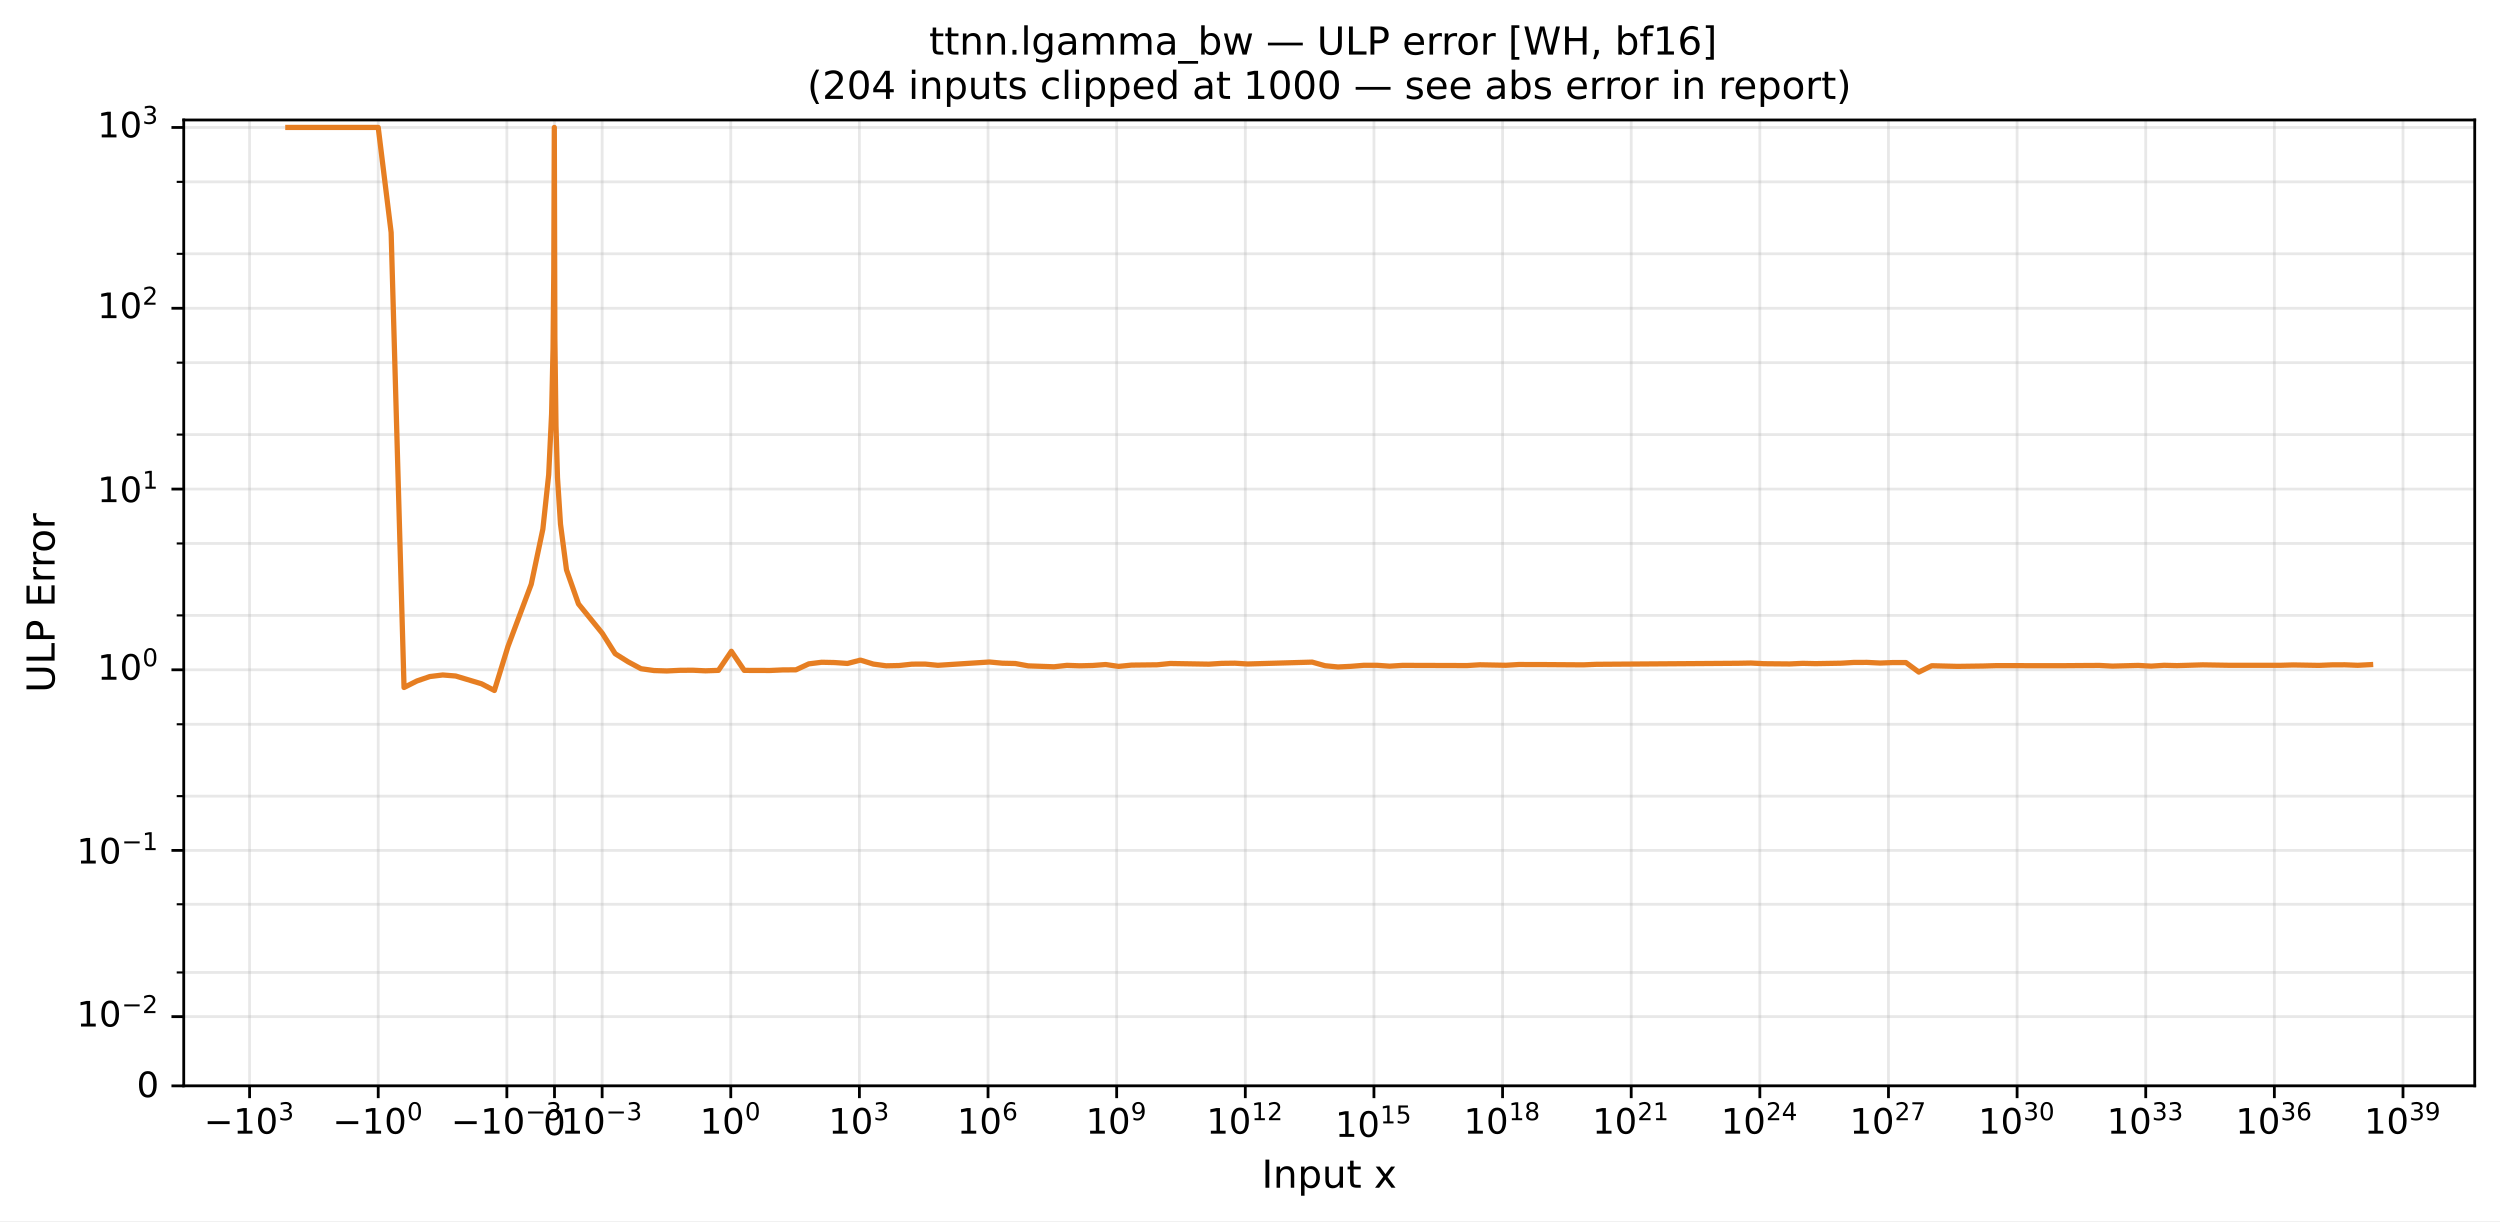
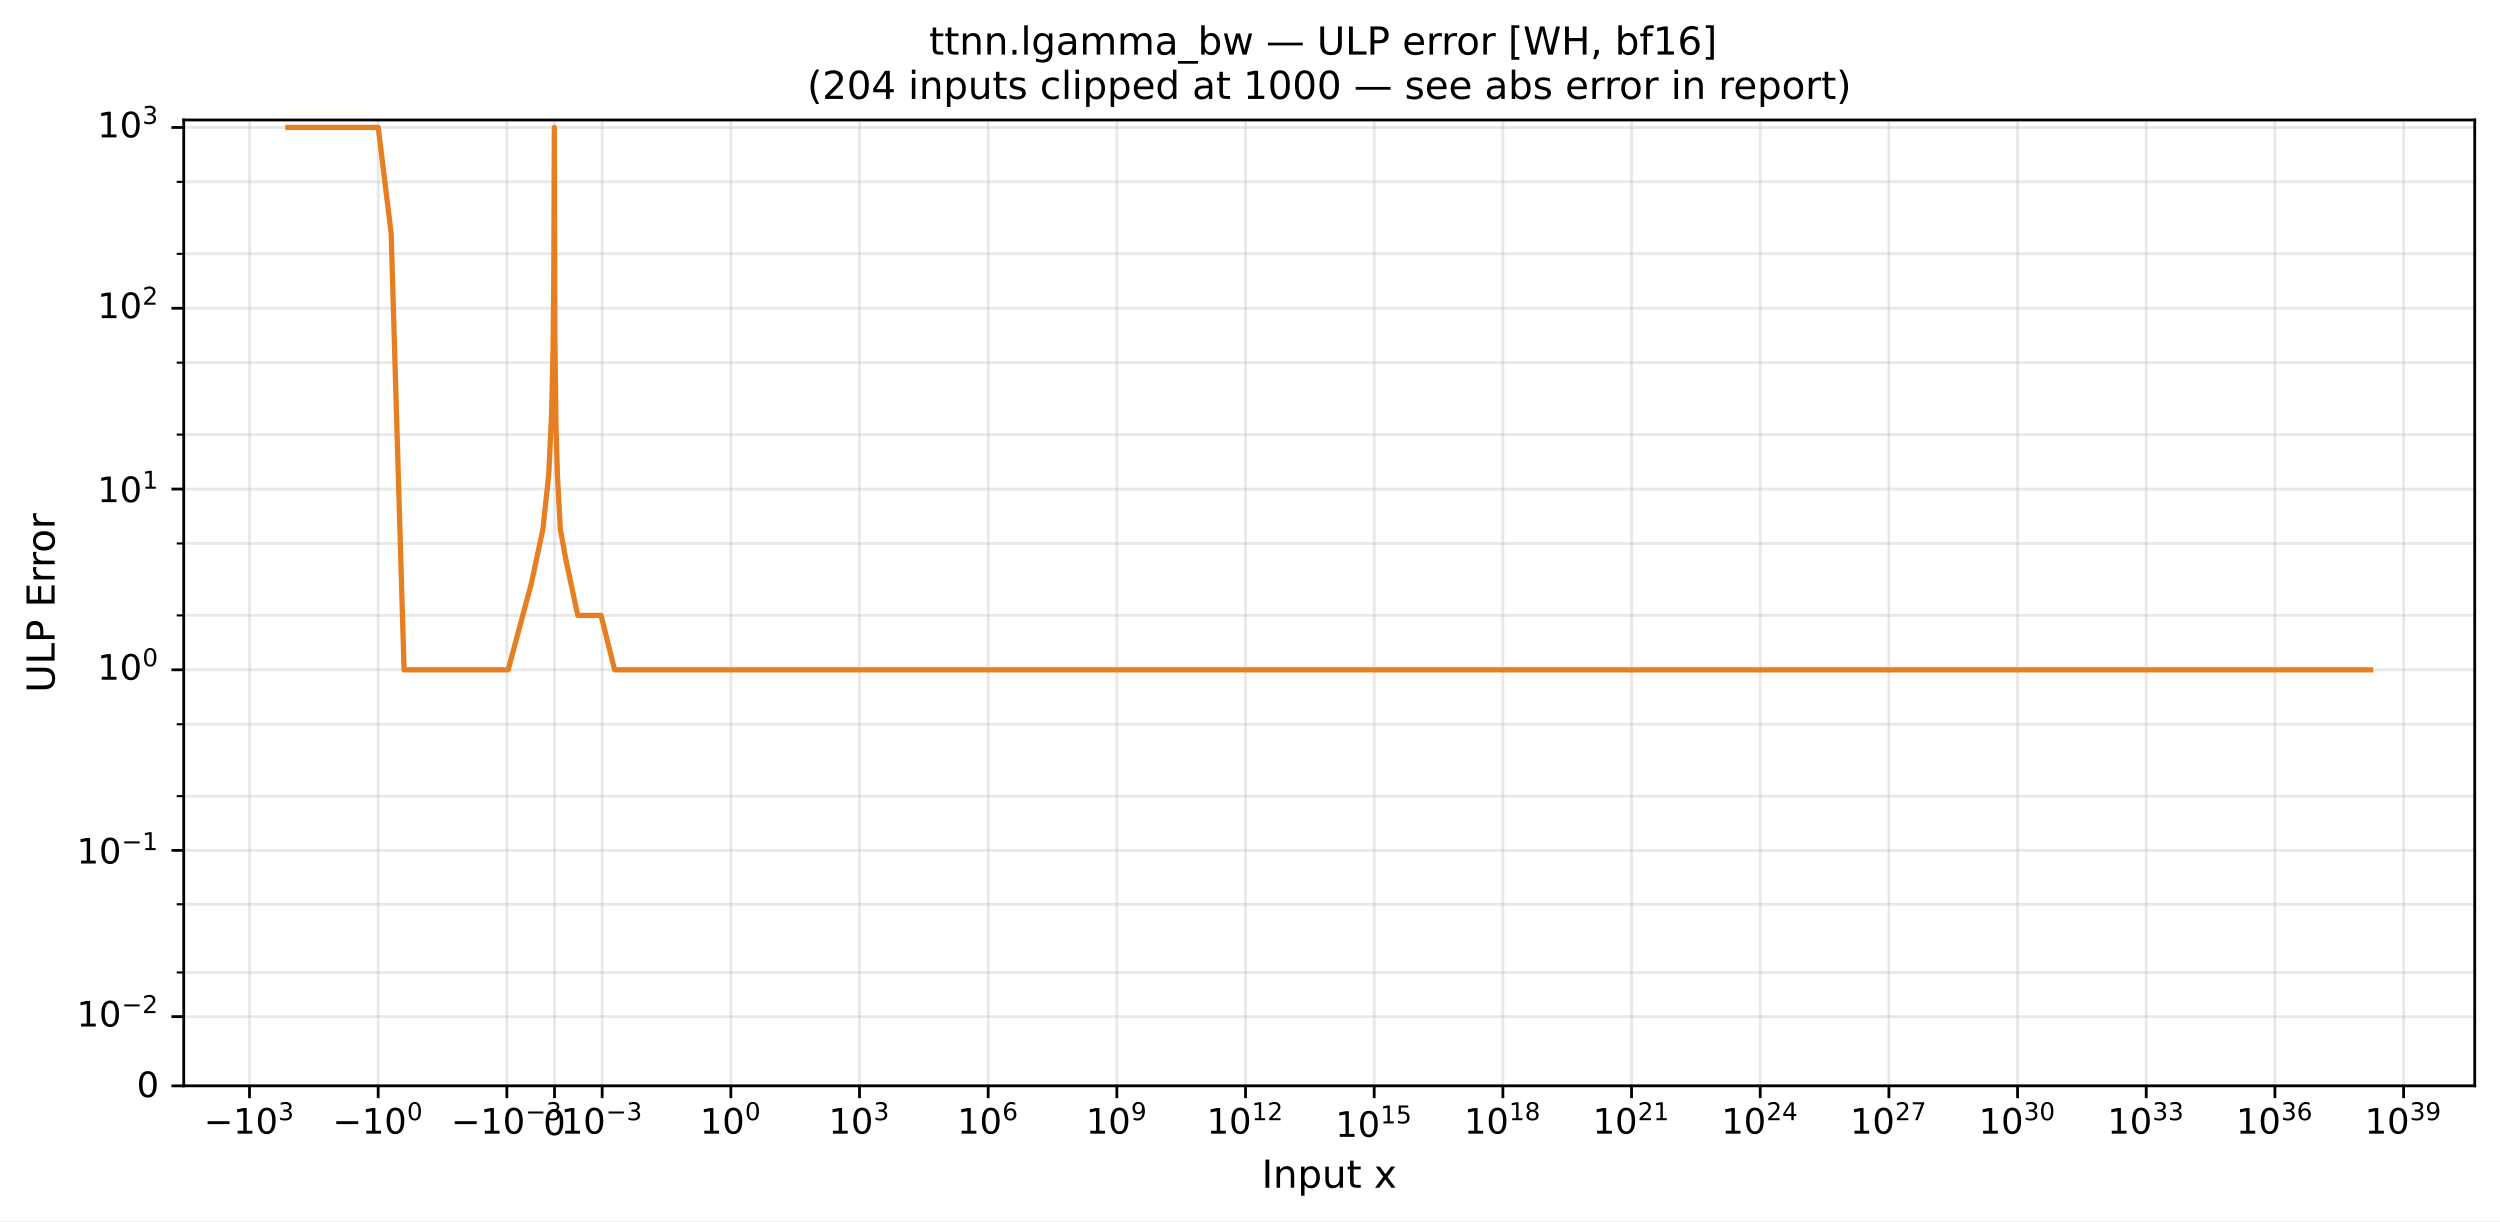
<svg xmlns="http://www.w3.org/2000/svg" xmlns:xlink="http://www.w3.org/1999/xlink" width="712.254pt" height="347.88pt" viewBox="0 0 712.254 347.88" version="1.1">
  <defs>
    <style type="text/css">*{stroke-linejoin: round; stroke-linecap: butt}</style>
  </defs>
  <g id="figure_1">
    <g id="patch_1">
      <path d="M 0 347.88  L 712.254 347.88  L 712.254 0  L 0 0  z " style="fill: #ffffff" />
    </g>
    <g id="axes_1">
      <g id="patch_2">
        <path d="M 52.346 309.356  L 705.054 309.356  L 705.054 34.182  L 52.346 34.182  z " style="fill: #ffffff" />
      </g>
      <g id="matplotlib.axis_1">
        <g id="xtick_1">
          <g id="line2d_1">
-             <path d="M 71.108 309.356  L 71.108 34.182  " clip-path="url(#pbfcfac53a4)" style="fill: none; stroke: #b0b0b0; stroke-opacity: 0.3; stroke-width: 0.8; stroke-linecap: square" />
+             <path d="M 71.084 309.356  L 71.084 34.182  " clip-path="url(#pbaf640722e)" style="fill: none; stroke: #b0b0b0; stroke-opacity: 0.3; stroke-width: 0.8; stroke-linecap: square" />
          </g>
          <g id="line2d_2">
            <defs>
-               <path id="m5d5d1474fe" d="M 0 0  L 0 3.5  " style="stroke: #000000; stroke-width: 0.8" />
+               <path id="m5ec69e4160" d="M 0 0  L 0 3.5  " style="stroke: #000000; stroke-width: 0.8" />
            </defs>
            <g>
-               <use xlink:href="#m5d5d1474fe" x="71.108" y="309.356" style="stroke: #000000; stroke-width: 0.8" />
+               <use xlink:href="#m5ec69e4160" x="71.084" y="309.356" style="stroke: #000000; stroke-width: 0.8" />
            </g>
          </g>
          <g id="text_1">
-             <g transform="translate(58.10824 323.954)">
+             <g transform="translate(58.08408 323.954)">
              <text>
                <tspan x="0" y="-0.977" style="font-size: 10px; font-family: 'DejaVu Sans'">−</tspan>
                <tspan x="8.379" y="-0.977" style="font-size: 10px; font-family: 'DejaVu Sans'">1</tspan>
                <tspan x="14.741" y="-0.977" style="font-size: 10px; font-family: 'DejaVu Sans'">0</tspan>
                <tspan x="21.199" y="-4.805" style="font-size: 7px; font-family: 'DejaVu Sans'">3</tspan>
              </text>
            </g>
          </g>
        </g>
        <g id="xtick_2">
          <g id="line2d_3">
-             <path d="M 107.756 309.356  L 107.756 34.182  " clip-path="url(#pbfcfac53a4)" style="fill: none; stroke: #b0b0b0; stroke-opacity: 0.3; stroke-width: 0.8; stroke-linecap: square" />
+             <path d="M 107.743 309.356  L 107.743 34.182  " clip-path="url(#pbaf640722e)" style="fill: none; stroke: #b0b0b0; stroke-opacity: 0.3; stroke-width: 0.8; stroke-linecap: square" />
          </g>
          <g id="line2d_4">
            <g>
-               <use xlink:href="#m5d5d1474fe" x="107.756" y="309.356" style="stroke: #000000; stroke-width: 0.8" />
+               <use xlink:href="#m5ec69e4160" x="107.743" y="309.356" style="stroke: #000000; stroke-width: 0.8" />
            </g>
          </g>
          <g id="text_2">
-             <g transform="translate(94.75597 323.954)">
+             <g transform="translate(94.74318 323.954)">
              <text>
                <tspan x="0" y="-0.977" style="font-size: 10px; font-family: 'DejaVu Sans'">−</tspan>
                <tspan x="8.379" y="-0.977" style="font-size: 10px; font-family: 'DejaVu Sans'">1</tspan>
                <tspan x="14.741" y="-0.977" style="font-size: 10px; font-family: 'DejaVu Sans'">0</tspan>
                <tspan x="21.199" y="-4.805" style="font-size: 7px; font-family: 'DejaVu Sans'">0</tspan>
              </text>
            </g>
          </g>
        </g>
        <g id="xtick_3">
          <g id="line2d_5">
-             <path d="M 144.404 309.356  L 144.404 34.182  " clip-path="url(#pbfcfac53a4)" style="fill: none; stroke: #b0b0b0; stroke-opacity: 0.3; stroke-width: 0.8; stroke-linecap: square" />
+             <path d="M 144.402 309.356  L 144.402 34.182  " clip-path="url(#pbaf640722e)" style="fill: none; stroke: #b0b0b0; stroke-opacity: 0.3; stroke-width: 0.8; stroke-linecap: square" />
          </g>
          <g id="line2d_6">
            <g>
-               <use xlink:href="#m5d5d1474fe" x="144.404" y="309.356" style="stroke: #000000; stroke-width: 0.8" />
+               <use xlink:href="#m5ec69e4160" x="144.402" y="309.356" style="stroke: #000000; stroke-width: 0.8" />
            </g>
          </g>
          <g id="text_3">
-             <g transform="translate(128.5037 323.954)">
+             <g transform="translate(128.5023 323.954)">
              <text>
                <tspan x="0" y="-0.977" style="font-size: 10px; font-family: 'DejaVu Sans'">−</tspan>
                <tspan x="8.379" y="-0.977" style="font-size: 10px; font-family: 'DejaVu Sans'">1</tspan>
                <tspan x="14.741" y="-0.977" style="font-size: 10px; font-family: 'DejaVu Sans'">0</tspan>
                <tspan x="21.199" y="-4.805" style="font-size: 7px; font-family: 'DejaVu Sans'">−</tspan>
                <tspan x="27.064" y="-4.805" style="font-size: 7px; font-family: 'DejaVu Sans'">3</tspan>
              </text>
            </g>
          </g>
        </g>
        <g id="xtick_4">
          <g id="line2d_7">
-             <path d="M 157.977 309.356  L 157.977 34.182  " clip-path="url(#pbfcfac53a4)" style="fill: none; stroke: #b0b0b0; stroke-opacity: 0.3; stroke-width: 0.8; stroke-linecap: square" />
+             <path d="M 157.98 309.356  L 157.98 34.182  " clip-path="url(#pbaf640722e)" style="fill: none; stroke: #b0b0b0; stroke-opacity: 0.3; stroke-width: 0.8; stroke-linecap: square" />
          </g>
          <g id="line2d_8">
            <g>
-               <use xlink:href="#m5d5d1474fe" x="157.977" y="309.356" style="stroke: #000000; stroke-width: 0.8" />
+               <use xlink:href="#m5ec69e4160" x="157.98" y="309.356" style="stroke: #000000; stroke-width: 0.8" />
            </g>
          </g>
          <g id="text_4">
-             <g transform="translate(154.7769 323.954)">
+             <g transform="translate(154.7797 323.954)">
              <text>
                <tspan x="0" y="-0.578" style="font-size: 10px; font-family: 'DejaVu Sans'">0</tspan>
              </text>
            </g>
          </g>
        </g>
        <g id="xtick_5">
          <g id="line2d_9">
-             <path d="M 171.55 309.356  L 171.55 34.182  " clip-path="url(#pbfcfac53a4)" style="fill: none; stroke: #b0b0b0; stroke-opacity: 0.3; stroke-width: 0.8; stroke-linecap: square" />
+             <path d="M 171.557 309.356  L 171.557 34.182  " clip-path="url(#pbaf640722e)" style="fill: none; stroke: #b0b0b0; stroke-opacity: 0.3; stroke-width: 0.8; stroke-linecap: square" />
          </g>
          <g id="line2d_10">
            <g>
-               <use xlink:href="#m5d5d1474fe" x="171.55" y="309.356" style="stroke: #000000; stroke-width: 0.8" />
+               <use xlink:href="#m5ec69e4160" x="171.557" y="309.356" style="stroke: #000000; stroke-width: 0.8" />
            </g>
          </g>
          <g id="text_5">
-             <g transform="translate(159.8002 323.954)">
+             <g transform="translate(159.8072 323.954)">
              <text>
                <tspan x="0" y="-0.977" style="font-size: 10px; font-family: 'DejaVu Sans'">1</tspan>
                <tspan x="6.362" y="-0.977" style="font-size: 10px; font-family: 'DejaVu Sans'">0</tspan>
                <tspan x="12.82" y="-4.805" style="font-size: 7px; font-family: 'DejaVu Sans'">−</tspan>
                <tspan x="18.686" y="-4.805" style="font-size: 7px; font-family: 'DejaVu Sans'">3</tspan>
              </text>
            </g>
          </g>
        </g>
        <g id="xtick_6">
          <g id="line2d_11">
-             <path d="M 208.198 309.356  L 208.198 34.182  " clip-path="url(#pbfcfac53a4)" style="fill: none; stroke: #b0b0b0; stroke-opacity: 0.3; stroke-width: 0.8; stroke-linecap: square" />
+             <path d="M 208.216 309.356  L 208.216 34.182  " clip-path="url(#pbaf640722e)" style="fill: none; stroke: #b0b0b0; stroke-opacity: 0.3; stroke-width: 0.8; stroke-linecap: square" />
          </g>
          <g id="line2d_12">
            <g>
-               <use xlink:href="#m5d5d1474fe" x="208.198" y="309.356" style="stroke: #000000; stroke-width: 0.8" />
+               <use xlink:href="#m5ec69e4160" x="208.216" y="309.356" style="stroke: #000000; stroke-width: 0.8" />
            </g>
          </g>
          <g id="text_6">
-             <g transform="translate(199.3979 323.954)">
+             <g transform="translate(199.4163 323.954)">
              <text>
                <tspan x="0" y="-0.977" style="font-size: 10px; font-family: 'DejaVu Sans'">1</tspan>
                <tspan x="6.362" y="-0.977" style="font-size: 10px; font-family: 'DejaVu Sans'">0</tspan>
                <tspan x="12.82" y="-4.805" style="font-size: 7px; font-family: 'DejaVu Sans'">0</tspan>
              </text>
            </g>
          </g>
        </g>
        <g id="xtick_7">
          <g id="line2d_13">
-             <path d="M 244.846 309.356  L 244.846 34.182  " clip-path="url(#pbfcfac53a4)" style="fill: none; stroke: #b0b0b0; stroke-opacity: 0.3; stroke-width: 0.8; stroke-linecap: square" />
+             <path d="M 244.875 309.356  L 244.875 34.182  " clip-path="url(#pbaf640722e)" style="fill: none; stroke: #b0b0b0; stroke-opacity: 0.3; stroke-width: 0.8; stroke-linecap: square" />
          </g>
          <g id="line2d_14">
            <g>
-               <use xlink:href="#m5d5d1474fe" x="244.846" y="309.356" style="stroke: #000000; stroke-width: 0.8" />
+               <use xlink:href="#m5ec69e4160" x="244.875" y="309.356" style="stroke: #000000; stroke-width: 0.8" />
            </g>
          </g>
          <g id="text_7">
-             <g transform="translate(236.0456 323.954)">
+             <g transform="translate(236.0754 323.954)">
              <text>
                <tspan x="0" y="-0.977" style="font-size: 10px; font-family: 'DejaVu Sans'">1</tspan>
                <tspan x="6.362" y="-0.977" style="font-size: 10px; font-family: 'DejaVu Sans'">0</tspan>
                <tspan x="12.82" y="-4.805" style="font-size: 7px; font-family: 'DejaVu Sans'">3</tspan>
              </text>
            </g>
          </g>
        </g>
        <g id="xtick_8">
          <g id="line2d_15">
-             <path d="M 281.493 309.356  L 281.493 34.182  " clip-path="url(#pbfcfac53a4)" style="fill: none; stroke: #b0b0b0; stroke-opacity: 0.3; stroke-width: 0.8; stroke-linecap: square" />
+             <path d="M 281.534 309.356  L 281.534 34.182  " clip-path="url(#pbaf640722e)" style="fill: none; stroke: #b0b0b0; stroke-opacity: 0.3; stroke-width: 0.8; stroke-linecap: square" />
          </g>
          <g id="line2d_16">
            <g>
-               <use xlink:href="#m5d5d1474fe" x="281.493" y="309.356" style="stroke: #000000; stroke-width: 0.8" />
+               <use xlink:href="#m5ec69e4160" x="281.534" y="309.356" style="stroke: #000000; stroke-width: 0.8" />
            </g>
          </g>
          <g id="text_8">
-             <g transform="translate(272.6934 323.954)">
+             <g transform="translate(272.7345 323.954)">
              <text>
                <tspan x="0" y="-0.977" style="font-size: 10px; font-family: 'DejaVu Sans'">1</tspan>
                <tspan x="6.362" y="-0.977" style="font-size: 10px; font-family: 'DejaVu Sans'">0</tspan>
                <tspan x="12.82" y="-4.805" style="font-size: 7px; font-family: 'DejaVu Sans'">6</tspan>
              </text>
            </g>
          </g>
        </g>
        <g id="xtick_9">
          <g id="line2d_17">
-             <path d="M 318.141 309.356  L 318.141 34.182  " clip-path="url(#pbfcfac53a4)" style="fill: none; stroke: #b0b0b0; stroke-opacity: 0.3; stroke-width: 0.8; stroke-linecap: square" />
+             <path d="M 318.194 309.356  L 318.194 34.182  " clip-path="url(#pbaf640722e)" style="fill: none; stroke: #b0b0b0; stroke-opacity: 0.3; stroke-width: 0.8; stroke-linecap: square" />
          </g>
          <g id="line2d_18">
            <g>
-               <use xlink:href="#m5d5d1474fe" x="318.141" y="309.356" style="stroke: #000000; stroke-width: 0.8" />
+               <use xlink:href="#m5ec69e4160" x="318.194" y="309.356" style="stroke: #000000; stroke-width: 0.8" />
            </g>
          </g>
          <g id="text_9">
-             <g transform="translate(309.3411 323.954)">
+             <g transform="translate(309.3936 323.954)">
              <text>
                <tspan x="0" y="-0.977" style="font-size: 10px; font-family: 'DejaVu Sans'">1</tspan>
                <tspan x="6.362" y="-0.977" style="font-size: 10px; font-family: 'DejaVu Sans'">0</tspan>
                <tspan x="12.82" y="-4.805" style="font-size: 7px; font-family: 'DejaVu Sans'">9</tspan>
              </text>
            </g>
          </g>
        </g>
        <g id="xtick_10">
          <g id="line2d_19">
-             <path d="M 354.789 309.356  L 354.789 34.182  " clip-path="url(#pbfcfac53a4)" style="fill: none; stroke: #b0b0b0; stroke-opacity: 0.3; stroke-width: 0.8; stroke-linecap: square" />
+             <path d="M 354.853 309.356  L 354.853 34.182  " clip-path="url(#pbaf640722e)" style="fill: none; stroke: #b0b0b0; stroke-opacity: 0.3; stroke-width: 0.8; stroke-linecap: square" />
          </g>
          <g id="line2d_20">
            <g>
-               <use xlink:href="#m5d5d1474fe" x="354.789" y="309.356" style="stroke: #000000; stroke-width: 0.8" />
+               <use xlink:href="#m5ec69e4160" x="354.853" y="309.356" style="stroke: #000000; stroke-width: 0.8" />
            </g>
          </g>
          <g id="text_10">
-             <g transform="translate(343.7388 323.954)">
+             <g transform="translate(343.8027 323.954)">
              <text>
                <tspan x="0" y="-0.977" style="font-size: 10px; font-family: 'DejaVu Sans'">1</tspan>
                <tspan x="6.362" y="-0.977" style="font-size: 10px; font-family: 'DejaVu Sans'">0</tspan>
                <tspan x="12.82" y="-4.805" style="font-size: 7px; font-family: 'DejaVu Sans'">1</tspan>
                <tspan x="17.274" y="-4.805" style="font-size: 7px; font-family: 'DejaVu Sans'">2</tspan>
              </text>
            </g>
          </g>
        </g>
        <g id="xtick_11">
          <g id="line2d_21">
-             <path d="M 391.437 309.356  L 391.437 34.182  " clip-path="url(#pbfcfac53a4)" style="fill: none; stroke: #b0b0b0; stroke-opacity: 0.3; stroke-width: 0.8; stroke-linecap: square" />
+             <path d="M 391.512 309.356  L 391.512 34.182  " clip-path="url(#pbaf640722e)" style="fill: none; stroke: #b0b0b0; stroke-opacity: 0.3; stroke-width: 0.8; stroke-linecap: square" />
          </g>
          <g id="line2d_22">
            <g>
-               <use xlink:href="#m5d5d1474fe" x="391.437" y="309.356" style="stroke: #000000; stroke-width: 0.8" />
+               <use xlink:href="#m5ec69e4160" x="391.512" y="309.356" style="stroke: #000000; stroke-width: 0.8" />
            </g>
          </g>
          <g id="text_11">
-             <g transform="translate(380.3866 323.954)">
+             <g transform="translate(380.4618 323.954)">
              <text>
                <tspan x="0" y="-0.064" style="font-size: 10px; font-family: 'DejaVu Sans'">1</tspan>
                <tspan x="6.362" y="-0.064" style="font-size: 10px; font-family: 'DejaVu Sans'">0</tspan>
                <tspan x="12.82" y="-3.892" style="font-size: 7px; font-family: 'DejaVu Sans'">1</tspan>
                <tspan x="17.274" y="-3.892" style="font-size: 7px; font-family: 'DejaVu Sans'">5</tspan>
              </text>
            </g>
          </g>
        </g>
        <g id="xtick_12">
          <g id="line2d_23">
-             <path d="M 428.084 309.356  L 428.084 34.182  " clip-path="url(#pbfcfac53a4)" style="fill: none; stroke: #b0b0b0; stroke-opacity: 0.3; stroke-width: 0.8; stroke-linecap: square" />
+             <path d="M 428.171 309.356  L 428.171 34.182  " clip-path="url(#pbaf640722e)" style="fill: none; stroke: #b0b0b0; stroke-opacity: 0.3; stroke-width: 0.8; stroke-linecap: square" />
          </g>
          <g id="line2d_24">
            <g>
-               <use xlink:href="#m5d5d1474fe" x="428.084" y="309.356" style="stroke: #000000; stroke-width: 0.8" />
+               <use xlink:href="#m5ec69e4160" x="428.171" y="309.356" style="stroke: #000000; stroke-width: 0.8" />
            </g>
          </g>
          <g id="text_12">
-             <g transform="translate(417.0343 323.954)">
+             <g transform="translate(417.1209 323.954)">
              <text>
                <tspan x="0" y="-0.977" style="font-size: 10px; font-family: 'DejaVu Sans'">1</tspan>
                <tspan x="6.362" y="-0.977" style="font-size: 10px; font-family: 'DejaVu Sans'">0</tspan>
                <tspan x="12.82" y="-4.805" style="font-size: 7px; font-family: 'DejaVu Sans'">1</tspan>
                <tspan x="17.274" y="-4.805" style="font-size: 7px; font-family: 'DejaVu Sans'">8</tspan>
              </text>
            </g>
          </g>
        </g>
        <g id="xtick_13">
          <g id="line2d_25">
-             <path d="M 464.732 309.356  L 464.732 34.182  " clip-path="url(#pbfcfac53a4)" style="fill: none; stroke: #b0b0b0; stroke-opacity: 0.3; stroke-width: 0.8; stroke-linecap: square" />
+             <path d="M 464.83 309.356  L 464.83 34.182  " clip-path="url(#pbaf640722e)" style="fill: none; stroke: #b0b0b0; stroke-opacity: 0.3; stroke-width: 0.8; stroke-linecap: square" />
          </g>
          <g id="line2d_26">
            <g>
-               <use xlink:href="#m5d5d1474fe" x="464.732" y="309.356" style="stroke: #000000; stroke-width: 0.8" />
+               <use xlink:href="#m5ec69e4160" x="464.83" y="309.356" style="stroke: #000000; stroke-width: 0.8" />
            </g>
          </g>
          <g id="text_13">
-             <g transform="translate(453.682 323.954)">
+             <g transform="translate(453.78 323.954)">
              <text>
                <tspan x="0" y="-0.977" style="font-size: 10px; font-family: 'DejaVu Sans'">1</tspan>
                <tspan x="6.362" y="-0.977" style="font-size: 10px; font-family: 'DejaVu Sans'">0</tspan>
                <tspan x="12.82" y="-4.805" style="font-size: 7px; font-family: 'DejaVu Sans'">2</tspan>
                <tspan x="17.274" y="-4.805" style="font-size: 7px; font-family: 'DejaVu Sans'">1</tspan>
              </text>
            </g>
          </g>
        </g>
        <g id="xtick_14">
          <g id="line2d_27">
-             <path d="M 501.38 309.356  L 501.38 34.182  " clip-path="url(#pbfcfac53a4)" style="fill: none; stroke: #b0b0b0; stroke-opacity: 0.3; stroke-width: 0.8; stroke-linecap: square" />
+             <path d="M 501.489 309.356  L 501.489 34.182  " clip-path="url(#pbaf640722e)" style="fill: none; stroke: #b0b0b0; stroke-opacity: 0.3; stroke-width: 0.8; stroke-linecap: square" />
          </g>
          <g id="line2d_28">
            <g>
-               <use xlink:href="#m5d5d1474fe" x="501.38" y="309.356" style="stroke: #000000; stroke-width: 0.8" />
+               <use xlink:href="#m5ec69e4160" x="501.489" y="309.356" style="stroke: #000000; stroke-width: 0.8" />
            </g>
          </g>
          <g id="text_14">
-             <g transform="translate(490.3298 323.954)">
+             <g transform="translate(490.4391 323.954)">
              <text>
                <tspan x="0" y="-0.977" style="font-size: 10px; font-family: 'DejaVu Sans'">1</tspan>
                <tspan x="6.362" y="-0.977" style="font-size: 10px; font-family: 'DejaVu Sans'">0</tspan>
                <tspan x="12.82" y="-4.805" style="font-size: 7px; font-family: 'DejaVu Sans'">2</tspan>
                <tspan x="17.274" y="-4.805" style="font-size: 7px; font-family: 'DejaVu Sans'">4</tspan>
              </text>
            </g>
          </g>
        </g>
        <g id="xtick_15">
          <g id="line2d_29">
-             <path d="M 538.028 309.356  L 538.028 34.182  " clip-path="url(#pbfcfac53a4)" style="fill: none; stroke: #b0b0b0; stroke-opacity: 0.3; stroke-width: 0.8; stroke-linecap: square" />
+             <path d="M 538.148 309.356  L 538.148 34.182  " clip-path="url(#pbaf640722e)" style="fill: none; stroke: #b0b0b0; stroke-opacity: 0.3; stroke-width: 0.8; stroke-linecap: square" />
          </g>
          <g id="line2d_30">
            <g>
-               <use xlink:href="#m5d5d1474fe" x="538.028" y="309.356" style="stroke: #000000; stroke-width: 0.8" />
+               <use xlink:href="#m5ec69e4160" x="538.148" y="309.356" style="stroke: #000000; stroke-width: 0.8" />
            </g>
          </g>
          <g id="text_15">
-             <g transform="translate(526.9775 323.954)">
+             <g transform="translate(527.0982 323.954)">
              <text>
                <tspan x="0" y="-0.977" style="font-size: 10px; font-family: 'DejaVu Sans'">1</tspan>
                <tspan x="6.362" y="-0.977" style="font-size: 10px; font-family: 'DejaVu Sans'">0</tspan>
                <tspan x="12.82" y="-4.805" style="font-size: 7px; font-family: 'DejaVu Sans'">2</tspan>
                <tspan x="17.274" y="-4.805" style="font-size: 7px; font-family: 'DejaVu Sans'">7</tspan>
              </text>
            </g>
          </g>
        </g>
        <g id="xtick_16">
          <g id="line2d_31">
-             <path d="M 574.675 309.356  L 574.675 34.182  " clip-path="url(#pbfcfac53a4)" style="fill: none; stroke: #b0b0b0; stroke-opacity: 0.3; stroke-width: 0.8; stroke-linecap: square" />
+             <path d="M 574.807 309.356  L 574.807 34.182  " clip-path="url(#pbaf640722e)" style="fill: none; stroke: #b0b0b0; stroke-opacity: 0.3; stroke-width: 0.8; stroke-linecap: square" />
          </g>
          <g id="line2d_32">
            <g>
-               <use xlink:href="#m5d5d1474fe" x="574.675" y="309.356" style="stroke: #000000; stroke-width: 0.8" />
+               <use xlink:href="#m5ec69e4160" x="574.807" y="309.356" style="stroke: #000000; stroke-width: 0.8" />
            </g>
          </g>
          <g id="text_16">
-             <g transform="translate(563.6252 323.954)">
+             <g transform="translate(563.7573 323.954)">
              <text>
                <tspan x="0" y="-0.977" style="font-size: 10px; font-family: 'DejaVu Sans'">1</tspan>
                <tspan x="6.362" y="-0.977" style="font-size: 10px; font-family: 'DejaVu Sans'">0</tspan>
                <tspan x="12.82" y="-4.805" style="font-size: 7px; font-family: 'DejaVu Sans'">3</tspan>
                <tspan x="17.274" y="-4.805" style="font-size: 7px; font-family: 'DejaVu Sans'">0</tspan>
              </text>
            </g>
          </g>
        </g>
        <g id="xtick_17">
          <g id="line2d_33">
-             <path d="M 611.323 309.356  L 611.323 34.182  " clip-path="url(#pbfcfac53a4)" style="fill: none; stroke: #b0b0b0; stroke-opacity: 0.3; stroke-width: 0.8; stroke-linecap: square" />
+             <path d="M 611.466 309.356  L 611.466 34.182  " clip-path="url(#pbaf640722e)" style="fill: none; stroke: #b0b0b0; stroke-opacity: 0.3; stroke-width: 0.8; stroke-linecap: square" />
          </g>
          <g id="line2d_34">
            <g>
-               <use xlink:href="#m5d5d1474fe" x="611.323" y="309.356" style="stroke: #000000; stroke-width: 0.8" />
+               <use xlink:href="#m5ec69e4160" x="611.466" y="309.356" style="stroke: #000000; stroke-width: 0.8" />
            </g>
          </g>
          <g id="text_17">
-             <g transform="translate(600.273 323.954)">
+             <g transform="translate(600.4164 323.954)">
              <text>
                <tspan x="0" y="-0.977" style="font-size: 10px; font-family: 'DejaVu Sans'">1</tspan>
                <tspan x="6.362" y="-0.977" style="font-size: 10px; font-family: 'DejaVu Sans'">0</tspan>
                <tspan x="12.82" y="-4.805" style="font-size: 7px; font-family: 'DejaVu Sans'">3</tspan>
                <tspan x="17.274" y="-4.805" style="font-size: 7px; font-family: 'DejaVu Sans'">3</tspan>
              </text>
            </g>
          </g>
        </g>
        <g id="xtick_18">
          <g id="line2d_35">
-             <path d="M 647.971 309.356  L 647.971 34.182  " clip-path="url(#pbfcfac53a4)" style="fill: none; stroke: #b0b0b0; stroke-opacity: 0.3; stroke-width: 0.8; stroke-linecap: square" />
+             <path d="M 648.126 309.356  L 648.126 34.182  " clip-path="url(#pbaf640722e)" style="fill: none; stroke: #b0b0b0; stroke-opacity: 0.3; stroke-width: 0.8; stroke-linecap: square" />
          </g>
          <g id="line2d_36">
            <g>
-               <use xlink:href="#m5d5d1474fe" x="647.971" y="309.356" style="stroke: #000000; stroke-width: 0.8" />
+               <use xlink:href="#m5ec69e4160" x="648.126" y="309.356" style="stroke: #000000; stroke-width: 0.8" />
            </g>
          </g>
          <g id="text_18">
-             <g transform="translate(636.9207 323.954)">
+             <g transform="translate(637.0755 323.954)">
              <text>
                <tspan x="0" y="-0.977" style="font-size: 10px; font-family: 'DejaVu Sans'">1</tspan>
                <tspan x="6.362" y="-0.977" style="font-size: 10px; font-family: 'DejaVu Sans'">0</tspan>
                <tspan x="12.82" y="-4.805" style="font-size: 7px; font-family: 'DejaVu Sans'">3</tspan>
                <tspan x="17.274" y="-4.805" style="font-size: 7px; font-family: 'DejaVu Sans'">6</tspan>
              </text>
            </g>
          </g>
        </g>
        <g id="xtick_19">
          <g id="line2d_37">
-             <path d="M 684.618 309.356  L 684.618 34.182  " clip-path="url(#pbfcfac53a4)" style="fill: none; stroke: #b0b0b0; stroke-opacity: 0.3; stroke-width: 0.8; stroke-linecap: square" />
+             <path d="M 684.785 309.356  L 684.785 34.182  " clip-path="url(#pbaf640722e)" style="fill: none; stroke: #b0b0b0; stroke-opacity: 0.3; stroke-width: 0.8; stroke-linecap: square" />
          </g>
          <g id="line2d_38">
            <g>
-               <use xlink:href="#m5d5d1474fe" x="684.618" y="309.356" style="stroke: #000000; stroke-width: 0.8" />
+               <use xlink:href="#m5ec69e4160" x="684.785" y="309.356" style="stroke: #000000; stroke-width: 0.8" />
            </g>
          </g>
          <g id="text_19">
-             <g transform="translate(673.5685 323.954)">
+             <g transform="translate(673.7346 323.954)">
              <text>
                <tspan x="0" y="-0.977" style="font-size: 10px; font-family: 'DejaVu Sans'">1</tspan>
                <tspan x="6.362" y="-0.977" style="font-size: 10px; font-family: 'DejaVu Sans'">0</tspan>
                <tspan x="12.82" y="-4.805" style="font-size: 7px; font-family: 'DejaVu Sans'">3</tspan>
                <tspan x="17.274" y="-4.805" style="font-size: 7px; font-family: 'DejaVu Sans'">9</tspan>
              </text>
            </g>
          </g>
        </g>
        <g id="text_20">
          <text style="font-size: 11px; font-family: 'DejaVu Sans', 'Bitstream Vera Sans', 'Computer Modern Sans Serif', 'Lucida Grande', 'Verdana', 'Geneva', 'Lucid', 'Arial', 'Helvetica', 'Avant Garde', sans-serif; text-anchor: middle" x="378.7" y="338.392" transform="rotate(-0 378.6999 338.392)">Input x</text>
        </g>
      </g>
      <g id="matplotlib.axis_2">
        <g id="ytick_1">
          <g id="line2d_39">
-             <path d="M 52.346 309.356  L 705.054 309.356  " clip-path="url(#pbfcfac53a4)" style="fill: none; stroke: #b0b0b0; stroke-opacity: 0.3; stroke-width: 0.8; stroke-linecap: square" />
+             <path d="M 52.346 309.356  L 705.054 309.356  " clip-path="url(#pbaf640722e)" style="fill: none; stroke: #b0b0b0; stroke-opacity: 0.3; stroke-width: 0.8; stroke-linecap: square" />
          </g>
          <g id="line2d_40">
            <defs>
-               <path id="me0bb4e57aa" d="M 0 0  L -3.5 0  " style="stroke: #000000; stroke-width: 0.8" />
+               <path id="md9b10d0b95" d="M 0 0  L -3.5 0  " style="stroke: #000000; stroke-width: 0.8" />
            </defs>
            <g>
-               <use xlink:href="#me0bb4e57aa" x="52.346" y="309.356" style="stroke: #000000; stroke-width: 0.8" />
+               <use xlink:href="#md9b10d0b95" x="52.346" y="309.356" style="stroke: #000000; stroke-width: 0.8" />
            </g>
          </g>
          <g id="text_21">
            <g transform="translate(38.94594 313.1548)">
              <text>
                <tspan x="0" y="-0.578" style="font-size: 10px; font-family: 'DejaVu Sans'">0</tspan>
              </text>
            </g>
          </g>
        </g>
        <g id="ytick_2">
          <g id="line2d_41">
-             <path d="M 52.346 289.64  L 705.054 289.64  " clip-path="url(#pbfcfac53a4)" style="fill: none; stroke: #b0b0b0; stroke-opacity: 0.3; stroke-width: 0.8; stroke-linecap: square" />
+             <path d="M 52.346 289.64  L 705.054 289.64  " clip-path="url(#pbaf640722e)" style="fill: none; stroke: #b0b0b0; stroke-opacity: 0.3; stroke-width: 0.8; stroke-linecap: square" />
          </g>
          <g id="line2d_42">
            <g>
-               <use xlink:href="#me0bb4e57aa" x="52.346" y="289.64" style="stroke: #000000; stroke-width: 0.8" />
+               <use xlink:href="#md9b10d0b95" x="52.346" y="289.64" style="stroke: #000000; stroke-width: 0.8" />
            </g>
          </g>
          <g id="text_22">
            <g transform="translate(21.84594 293.439)">
              <text>
                <tspan x="0" y="-0.977" style="font-size: 10px; font-family: 'DejaVu Sans'">1</tspan>
                <tspan x="6.362" y="-0.977" style="font-size: 10px; font-family: 'DejaVu Sans'">0</tspan>
                <tspan x="12.82" y="-4.805" style="font-size: 7px; font-family: 'DejaVu Sans'">−</tspan>
                <tspan x="18.686" y="-4.805" style="font-size: 7px; font-family: 'DejaVu Sans'">2</tspan>
              </text>
            </g>
          </g>
        </g>
        <g id="ytick_3">
          <g id="line2d_43">
-             <path d="M 52.346 242.287  L 705.054 242.287  " clip-path="url(#pbfcfac53a4)" style="fill: none; stroke: #b0b0b0; stroke-opacity: 0.3; stroke-width: 0.8; stroke-linecap: square" />
+             <path d="M 52.346 242.287  L 705.054 242.287  " clip-path="url(#pbaf640722e)" style="fill: none; stroke: #b0b0b0; stroke-opacity: 0.3; stroke-width: 0.8; stroke-linecap: square" />
          </g>
          <g id="line2d_44">
            <g>
-               <use xlink:href="#me0bb4e57aa" x="52.346" y="242.287" style="stroke: #000000; stroke-width: 0.8" />
+               <use xlink:href="#md9b10d0b95" x="52.346" y="242.287" style="stroke: #000000; stroke-width: 0.8" />
            </g>
          </g>
          <g id="text_23">
            <g transform="translate(21.84594 246.0865)">
              <text>
                <tspan x="0" y="-0.064" style="font-size: 10px; font-family: 'DejaVu Sans'">1</tspan>
                <tspan x="6.362" y="-0.064" style="font-size: 10px; font-family: 'DejaVu Sans'">0</tspan>
                <tspan x="12.82" y="-3.892" style="font-size: 7px; font-family: 'DejaVu Sans'">−</tspan>
                <tspan x="18.686" y="-3.892" style="font-size: 7px; font-family: 'DejaVu Sans'">1</tspan>
              </text>
            </g>
          </g>
        </g>
        <g id="ytick_4">
          <g id="line2d_45">
-             <path d="M 52.346 190.835  L 705.054 190.835  " clip-path="url(#pbfcfac53a4)" style="fill: none; stroke: #b0b0b0; stroke-opacity: 0.3; stroke-width: 0.8; stroke-linecap: square" />
+             <path d="M 52.346 190.835  L 705.054 190.835  " clip-path="url(#pbaf640722e)" style="fill: none; stroke: #b0b0b0; stroke-opacity: 0.3; stroke-width: 0.8; stroke-linecap: square" />
          </g>
          <g id="line2d_46">
            <g>
-               <use xlink:href="#me0bb4e57aa" x="52.346" y="190.835" style="stroke: #000000; stroke-width: 0.8" />
+               <use xlink:href="#md9b10d0b95" x="52.346" y="190.835" style="stroke: #000000; stroke-width: 0.8" />
            </g>
          </g>
          <g id="text_24">
            <g transform="translate(27.74594 194.6344)">
              <text>
                <tspan x="0" y="-0.977" style="font-size: 10px; font-family: 'DejaVu Sans'">1</tspan>
                <tspan x="6.362" y="-0.977" style="font-size: 10px; font-family: 'DejaVu Sans'">0</tspan>
                <tspan x="12.82" y="-4.805" style="font-size: 7px; font-family: 'DejaVu Sans'">0</tspan>
              </text>
            </g>
          </g>
        </g>
        <g id="ytick_5">
          <g id="line2d_47">
-             <path d="M 52.346 139.328  L 705.054 139.328  " clip-path="url(#pbfcfac53a4)" style="fill: none; stroke: #b0b0b0; stroke-opacity: 0.3; stroke-width: 0.8; stroke-linecap: square" />
+             <path d="M 52.346 139.328  L 705.054 139.328  " clip-path="url(#pbaf640722e)" style="fill: none; stroke: #b0b0b0; stroke-opacity: 0.3; stroke-width: 0.8; stroke-linecap: square" />
          </g>
          <g id="line2d_48">
            <g>
-               <use xlink:href="#me0bb4e57aa" x="52.346" y="139.328" style="stroke: #000000; stroke-width: 0.8" />
+               <use xlink:href="#md9b10d0b95" x="52.346" y="139.328" style="stroke: #000000; stroke-width: 0.8" />
            </g>
          </g>
          <g id="text_25">
            <g transform="translate(27.74594 143.1276)">
              <text>
                <tspan x="0" y="-0.064" style="font-size: 10px; font-family: 'DejaVu Sans'">1</tspan>
                <tspan x="6.362" y="-0.064" style="font-size: 10px; font-family: 'DejaVu Sans'">0</tspan>
                <tspan x="12.82" y="-3.892" style="font-size: 7px; font-family: 'DejaVu Sans'">1</tspan>
              </text>
            </g>
          </g>
        </g>
        <g id="ytick_6">
          <g id="line2d_49">
-             <path d="M 52.346 87.821  L 705.054 87.821  " clip-path="url(#pbfcfac53a4)" style="fill: none; stroke: #b0b0b0; stroke-opacity: 0.3; stroke-width: 0.8; stroke-linecap: square" />
+             <path d="M 52.346 87.821  L 705.054 87.821  " clip-path="url(#pbaf640722e)" style="fill: none; stroke: #b0b0b0; stroke-opacity: 0.3; stroke-width: 0.8; stroke-linecap: square" />
          </g>
          <g id="line2d_50">
            <g>
-               <use xlink:href="#me0bb4e57aa" x="52.346" y="87.821" style="stroke: #000000; stroke-width: 0.8" />
+               <use xlink:href="#md9b10d0b95" x="52.346" y="87.821" style="stroke: #000000; stroke-width: 0.8" />
            </g>
          </g>
          <g id="text_26">
            <g transform="translate(27.74594 91.62035)">
              <text>
                <tspan x="0" y="-0.977" style="font-size: 10px; font-family: 'DejaVu Sans'">1</tspan>
                <tspan x="6.362" y="-0.977" style="font-size: 10px; font-family: 'DejaVu Sans'">0</tspan>
                <tspan x="12.82" y="-4.805" style="font-size: 7px; font-family: 'DejaVu Sans'">2</tspan>
              </text>
            </g>
          </g>
        </g>
        <g id="ytick_7">
          <g id="line2d_51">
-             <path d="M 52.346 36.314  L 705.054 36.314  " clip-path="url(#pbfcfac53a4)" style="fill: none; stroke: #b0b0b0; stroke-opacity: 0.3; stroke-width: 0.8; stroke-linecap: square" />
+             <path d="M 52.346 36.314  L 705.054 36.314  " clip-path="url(#pbaf640722e)" style="fill: none; stroke: #b0b0b0; stroke-opacity: 0.3; stroke-width: 0.8; stroke-linecap: square" />
          </g>
          <g id="line2d_52">
            <g>
-               <use xlink:href="#me0bb4e57aa" x="52.346" y="36.314" style="stroke: #000000; stroke-width: 0.8" />
+               <use xlink:href="#md9b10d0b95" x="52.346" y="36.314" style="stroke: #000000; stroke-width: 0.8" />
            </g>
          </g>
          <g id="text_27">
            <g transform="translate(27.74594 40.11306)">
              <text>
                <tspan x="0" y="-0.977" style="font-size: 10px; font-family: 'DejaVu Sans'">1</tspan>
                <tspan x="6.362" y="-0.977" style="font-size: 10px; font-family: 'DejaVu Sans'">0</tspan>
                <tspan x="12.82" y="-4.805" style="font-size: 7px; font-family: 'DejaVu Sans'">3</tspan>
              </text>
            </g>
          </g>
        </g>
        <g id="ytick_8">
          <g id="line2d_53">
-             <path d="M 52.346 277.062  L 705.054 277.062  " clip-path="url(#pbfcfac53a4)" style="fill: none; stroke: #b0b0b0; stroke-opacity: 0.3; stroke-width: 0.8; stroke-linecap: square" />
+             <path d="M 52.346 277.062  L 705.054 277.062  " clip-path="url(#pbaf640722e)" style="fill: none; stroke: #b0b0b0; stroke-opacity: 0.3; stroke-width: 0.8; stroke-linecap: square" />
          </g>
          <g id="line2d_54">
            <defs>
-               <path id="me1a56c6f2f" d="M 0 0  L -2 0  " style="stroke: #000000; stroke-width: 0.6" />
+               <path id="mb295dd28c1" d="M 0 0  L -2 0  " style="stroke: #000000; stroke-width: 0.6" />
            </defs>
            <g>
-               <use xlink:href="#me1a56c6f2f" x="52.346" y="277.062" style="stroke: #000000; stroke-width: 0.6" />
+               <use xlink:href="#mb295dd28c1" x="52.346" y="277.062" style="stroke: #000000; stroke-width: 0.6" />
            </g>
          </g>
        </g>
        <g id="ytick_9">
          <g id="line2d_55">
-             <path d="M 52.346 257.628  L 705.054 257.628  " clip-path="url(#pbfcfac53a4)" style="fill: none; stroke: #b0b0b0; stroke-opacity: 0.3; stroke-width: 0.8; stroke-linecap: square" />
+             <path d="M 52.346 257.628  L 705.054 257.628  " clip-path="url(#pbaf640722e)" style="fill: none; stroke: #b0b0b0; stroke-opacity: 0.3; stroke-width: 0.8; stroke-linecap: square" />
          </g>
          <g id="line2d_56">
            <g>
-               <use xlink:href="#me1a56c6f2f" x="52.346" y="257.628" style="stroke: #000000; stroke-width: 0.6" />
+               <use xlink:href="#mb295dd28c1" x="52.346" y="257.628" style="stroke: #000000; stroke-width: 0.6" />
            </g>
          </g>
        </g>
        <g id="ytick_10">
          <g id="line2d_57">
-             <path d="M 52.346 226.824  L 705.054 226.824  " clip-path="url(#pbfcfac53a4)" style="fill: none; stroke: #b0b0b0; stroke-opacity: 0.3; stroke-width: 0.8; stroke-linecap: square" />
+             <path d="M 52.346 226.824  L 705.054 226.824  " clip-path="url(#pbaf640722e)" style="fill: none; stroke: #b0b0b0; stroke-opacity: 0.3; stroke-width: 0.8; stroke-linecap: square" />
          </g>
          <g id="line2d_58">
            <g>
-               <use xlink:href="#me1a56c6f2f" x="52.346" y="226.824" style="stroke: #000000; stroke-width: 0.6" />
+               <use xlink:href="#mb295dd28c1" x="52.346" y="226.824" style="stroke: #000000; stroke-width: 0.6" />
            </g>
          </g>
        </g>
        <g id="ytick_11">
          <g id="line2d_59">
-             <path d="M 52.346 206.339  L 705.054 206.339  " clip-path="url(#pbfcfac53a4)" style="fill: none; stroke: #b0b0b0; stroke-opacity: 0.3; stroke-width: 0.8; stroke-linecap: square" />
+             <path d="M 52.346 206.339  L 705.054 206.339  " clip-path="url(#pbaf640722e)" style="fill: none; stroke: #b0b0b0; stroke-opacity: 0.3; stroke-width: 0.8; stroke-linecap: square" />
          </g>
          <g id="line2d_60">
            <g>
-               <use xlink:href="#me1a56c6f2f" x="52.346" y="206.339" style="stroke: #000000; stroke-width: 0.6" />
+               <use xlink:href="#mb295dd28c1" x="52.346" y="206.339" style="stroke: #000000; stroke-width: 0.6" />
            </g>
          </g>
        </g>
        <g id="ytick_12">
          <g id="line2d_61">
-             <path d="M 52.346 175.33  L 705.054 175.33  " clip-path="url(#pbfcfac53a4)" style="fill: none; stroke: #b0b0b0; stroke-opacity: 0.3; stroke-width: 0.8; stroke-linecap: square" />
+             <path d="M 52.346 175.33  L 705.054 175.33  " clip-path="url(#pbaf640722e)" style="fill: none; stroke: #b0b0b0; stroke-opacity: 0.3; stroke-width: 0.8; stroke-linecap: square" />
          </g>
          <g id="line2d_62">
            <g>
-               <use xlink:href="#me1a56c6f2f" x="52.346" y="175.33" style="stroke: #000000; stroke-width: 0.6" />
+               <use xlink:href="#mb295dd28c1" x="52.346" y="175.33" style="stroke: #000000; stroke-width: 0.6" />
            </g>
          </g>
        </g>
        <g id="ytick_13">
          <g id="line2d_63">
-             <path d="M 52.346 154.834  L 705.054 154.834  " clip-path="url(#pbfcfac53a4)" style="fill: none; stroke: #b0b0b0; stroke-opacity: 0.3; stroke-width: 0.8; stroke-linecap: square" />
+             <path d="M 52.346 154.834  L 705.054 154.834  " clip-path="url(#pbaf640722e)" style="fill: none; stroke: #b0b0b0; stroke-opacity: 0.3; stroke-width: 0.8; stroke-linecap: square" />
          </g>
          <g id="line2d_64">
            <g>
-               <use xlink:href="#me1a56c6f2f" x="52.346" y="154.834" style="stroke: #000000; stroke-width: 0.6" />
+               <use xlink:href="#mb295dd28c1" x="52.346" y="154.834" style="stroke: #000000; stroke-width: 0.6" />
            </g>
          </g>
        </g>
        <g id="ytick_14">
          <g id="line2d_65">
-             <path d="M 52.346 123.823  L 705.054 123.823  " clip-path="url(#pbfcfac53a4)" style="fill: none; stroke: #b0b0b0; stroke-opacity: 0.3; stroke-width: 0.8; stroke-linecap: square" />
+             <path d="M 52.346 123.823  L 705.054 123.823  " clip-path="url(#pbaf640722e)" style="fill: none; stroke: #b0b0b0; stroke-opacity: 0.3; stroke-width: 0.8; stroke-linecap: square" />
          </g>
          <g id="line2d_66">
            <g>
-               <use xlink:href="#me1a56c6f2f" x="52.346" y="123.823" style="stroke: #000000; stroke-width: 0.6" />
+               <use xlink:href="#mb295dd28c1" x="52.346" y="123.823" style="stroke: #000000; stroke-width: 0.6" />
            </g>
          </g>
        </g>
        <g id="ytick_15">
          <g id="line2d_67">
-             <path d="M 52.346 103.326  L 705.054 103.326  " clip-path="url(#pbfcfac53a4)" style="fill: none; stroke: #b0b0b0; stroke-opacity: 0.3; stroke-width: 0.8; stroke-linecap: square" />
+             <path d="M 52.346 103.326  L 705.054 103.326  " clip-path="url(#pbaf640722e)" style="fill: none; stroke: #b0b0b0; stroke-opacity: 0.3; stroke-width: 0.8; stroke-linecap: square" />
          </g>
          <g id="line2d_68">
            <g>
-               <use xlink:href="#me1a56c6f2f" x="52.346" y="103.326" style="stroke: #000000; stroke-width: 0.6" />
+               <use xlink:href="#mb295dd28c1" x="52.346" y="103.326" style="stroke: #000000; stroke-width: 0.6" />
            </g>
          </g>
        </g>
        <g id="ytick_16">
          <g id="line2d_69">
-             <path d="M 52.346 72.316  L 705.054 72.316  " clip-path="url(#pbfcfac53a4)" style="fill: none; stroke: #b0b0b0; stroke-opacity: 0.3; stroke-width: 0.8; stroke-linecap: square" />
+             <path d="M 52.346 72.316  L 705.054 72.316  " clip-path="url(#pbaf640722e)" style="fill: none; stroke: #b0b0b0; stroke-opacity: 0.3; stroke-width: 0.8; stroke-linecap: square" />
          </g>
          <g id="line2d_70">
            <g>
-               <use xlink:href="#me1a56c6f2f" x="52.346" y="72.316" style="stroke: #000000; stroke-width: 0.6" />
+               <use xlink:href="#mb295dd28c1" x="52.346" y="72.316" style="stroke: #000000; stroke-width: 0.6" />
            </g>
          </g>
        </g>
        <g id="ytick_17">
          <g id="line2d_71">
-             <path d="M 52.346 51.819  L 705.054 51.819  " clip-path="url(#pbfcfac53a4)" style="fill: none; stroke: #b0b0b0; stroke-opacity: 0.3; stroke-width: 0.8; stroke-linecap: square" />
+             <path d="M 52.346 51.819  L 705.054 51.819  " clip-path="url(#pbaf640722e)" style="fill: none; stroke: #b0b0b0; stroke-opacity: 0.3; stroke-width: 0.8; stroke-linecap: square" />
          </g>
          <g id="line2d_72">
            <g>
-               <use xlink:href="#me1a56c6f2f" x="52.346" y="51.819" style="stroke: #000000; stroke-width: 0.6" />
+               <use xlink:href="#mb295dd28c1" x="52.346" y="51.819" style="stroke: #000000; stroke-width: 0.6" />
            </g>
          </g>
        </g>
        <g id="text_28">
          <text style="font-size: 11px; font-family: 'DejaVu Sans', 'Bitstream Vera Sans', 'Computer Modern Sans Serif', 'Lucida Grande', 'Verdana', 'Geneva', 'Lucid', 'Arial', 'Helvetica', 'Avant Garde', sans-serif; text-anchor: middle" x="15.558" y="171.769" transform="rotate(-90 15.55828 171.7687)">ULP Error</text>
        </g>
      </g>
      <g id="patch_3">
        <path d="M 52.346 309.356  L 52.346 34.182  " style="fill: none; stroke: #000000; stroke-width: 0.8; stroke-linejoin: miter; stroke-linecap: square" />
      </g>
      <g id="patch_4">
        <path d="M 705.054 309.356  L 705.054 34.182  " style="fill: none; stroke: #000000; stroke-width: 0.8; stroke-linejoin: miter; stroke-linecap: square" />
      </g>
      <g id="patch_5">
        <path d="M 52.346 309.356  L 705.054 309.356  " style="fill: none; stroke: #000000; stroke-width: 0.8; stroke-linejoin: miter; stroke-linecap: square" />
      </g>
      <g id="patch_6">
        <path d="M 52.346 34.182  L 705.054 34.182  " style="fill: none; stroke: #000000; stroke-width: 0.8; stroke-linejoin: miter; stroke-linecap: square" />
      </g>
      <g id="line2d_73">
-         <path d="M 82.014 36.314  L 107.756 36.314  L 111.433 66.23  L 115.111 195.863  L 118.788 194.008  L 122.465 192.747  L 126.143 192.3  L 129.82 192.597  L 137.175 194.807  L 140.852 196.717  L 144.722 184.183  L 151.349 166.451  L 154.663 150.746  L 156.32 135.262  L 157.148 117.964  L 157.563 99.253  L 157.77 77.591  L 157.925 36.314  L 158.084 96.368  L 158.404 121.441  L 158.831 136.112  L 159.686 149.333  L 161.394 162.348  L 164.812 172.064  L 171.588 180.418  L 175.265 186.24  L 178.942 188.545  L 182.62 190.519  L 186.297 191.036  L 189.974 191.16  L 193.652 190.978  L 197.329 190.946  L 201.006 191.12  L 204.684 190.988  L 208.361 185.555  L 212.039 190.993  L 219.393 191.022  L 223.071 190.855  L 226.748 190.837  L 230.425 189.137  L 234.103 188.679  L 237.78 188.762  L 241.457 189.02  L 245.135 188.067  L 248.812 189.195  L 252.489 189.692  L 256.167 189.61  L 259.844 189.217  L 263.521 189.195  L 267.199 189.55  L 281.908 188.606  L 285.586 188.949  L 289.263 189.034  L 292.94 189.709  L 300.295 189.968  L 303.972 189.56  L 307.65 189.689  L 311.327 189.594  L 315.004 189.324  L 318.682 189.857  L 322.359 189.491  L 329.714 189.402  L 333.391 189.029  L 344.423 189.221  L 348.101 188.994  L 351.778 188.944  L 355.455 189.171  L 373.842 188.637  L 377.52 189.669  L 381.197 190.02  L 384.874 189.841  L 388.552 189.544  L 392.229 189.539  L 395.906 189.795  L 399.584 189.563  L 417.97 189.621  L 421.648 189.397  L 429.003 189.539  L 432.68 189.323  L 440.035 189.34  L 451.067 189.42  L 454.744 189.265  L 495.195 188.972  L 498.872 188.902  L 502.55 189.091  L 509.904 189.161  L 513.582 188.988  L 517.259 189.073  L 524.614 188.944  L 528.291 188.721  L 531.968 188.718  L 535.646 188.904  L 539.323 188.762  L 543.001 188.767  L 546.678 191.477  L 550.355 189.669  L 557.71 189.855  L 565.065 189.748  L 568.742 189.64  L 587.129 189.662  L 594.484 189.604  L 598.161 189.585  L 601.838 189.778  L 609.193 189.579  L 612.87 189.784  L 616.548 189.543  L 620.225 189.638  L 627.58 189.417  L 634.934 189.541  L 649.644 189.547  L 653.321 189.439  L 660.676 189.572  L 664.353 189.418  L 668.031 189.401  L 671.708 189.545  L 675.385 189.353  L 675.385 189.353  " clip-path="url(#pbfcfac53a4)" style="fill: none; stroke: #e67e22; stroke-width: 1.5; stroke-linecap: square" />
+         <path d="M 82.014 36.314  L 107.764 36.314  L 111.442 66.533  L 115.121 190.835  L 144.772 190.835  L 151.376 166.26  L 154.678 150.755  L 156.329 135.25  L 157.154 117.954  L 157.567 99.248  L 157.773 77.589  L 157.928 36.314  L 158.083 95.482  L 158.394 120.697  L 158.808 135.25  L 159.637 150.755  L 161.295 159.825  L 164.609 175.33  L 171.239 175.33  L 175.11 190.835  L 675.385 190.835  L 675.385 190.835  " clip-path="url(#pbaf640722e)" style="fill: none; stroke: #e67e22; stroke-width: 1.5; stroke-linecap: square" />
      </g>
      <g id="text_29">
        <text style="font-size: 11px; font-family: 'DejaVu Sans', 'Bitstream Vera Sans', 'Computer Modern Sans Serif', 'Lucida Grande', 'Verdana', 'Geneva', 'Lucid', 'Arial', 'Helvetica', 'Avant Garde', sans-serif" transform="translate(264.7064 15.55828)">ttnn.lgamma_bw — ULP error  [WH, bf16]</text>
        <text style="font-size: 11px; font-family: 'DejaVu Sans', 'Bitstream Vera Sans', 'Computer Modern Sans Serif', 'Lucida Grande', 'Verdana', 'Geneva', 'Lucid', 'Arial', 'Helvetica', 'Avant Garde', sans-serif" transform="translate(229.9722 28.18181)">(204 inputs clipped at 1000 — see abs error in report)</text>
      </g>
    </g>
  </g>
  <defs>
-     <clipPath id="pbfcfac53a4">
+     <clipPath id="pbaf640722e">
      <rect x="52.346" y="34.182" width="652.708" height="275.174" />
    </clipPath>
  </defs>
</svg>
